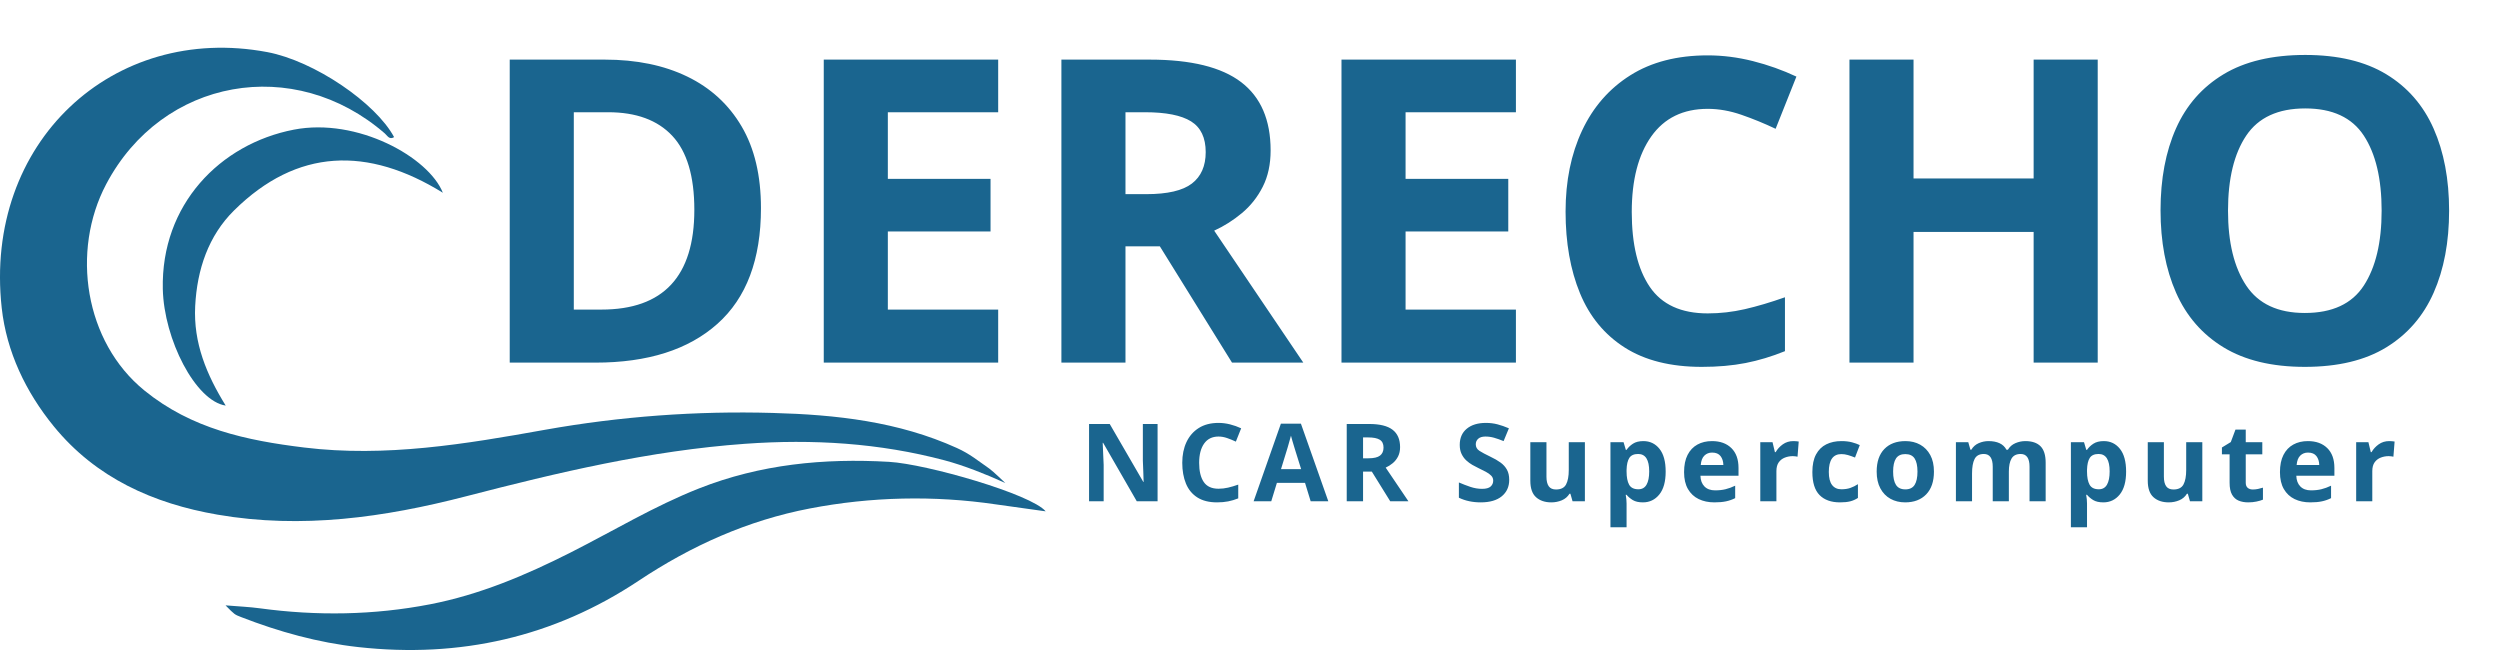
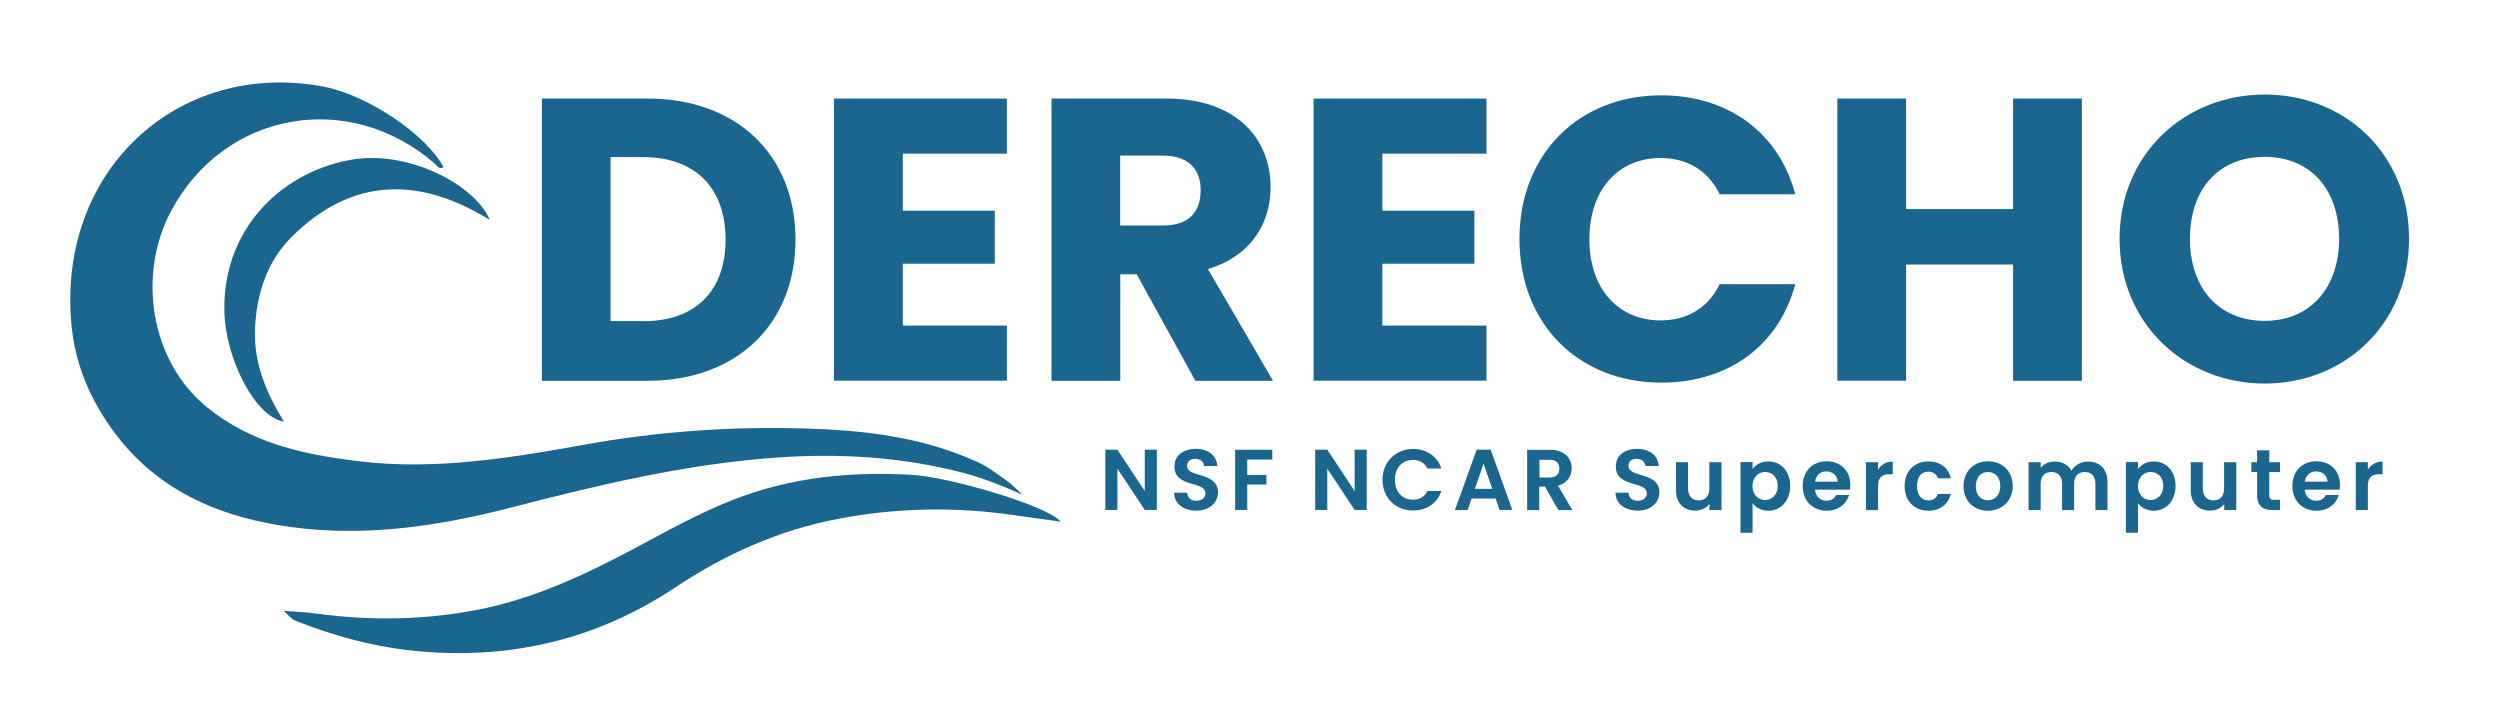
- <svg xmlns="http://www.w3.org/2000/svg" id="Layer_1" data-name="Layer 1" viewBox="0 0 2059.2 535.392">
-   <defs>
-     <style>.cls-1{font-size:349.545px;font-family:Poppins-ExtraBold, Poppins;font-weight:800;}.cls-1,.cls-2,.cls-3{fill:#1A658F;}.cls-2{font-size:89.175px;font-family:Poppins-SemiBold, Poppins;font-weight:600;letter-spacing:0.08em;}</style>
-   </defs>
-   <text class="cls-1" transform="translate(388.396 298.684)">DERECHO</text>
-   <text class="cls-2" transform="translate(889.005 412.901)">NCAR Supercomputer</text>
-   <path class="cls-3" d="M889.072,430.236c-16.477-7.494-34.423-14.542-49.824-18.641-53.912-14.346-108.758-17.663-164.486-13.671-78.421,5.618-154.206,23.652-229.95,43.272-67.061,17.372-135.279,27.069-204.6,15.094-52.877-9.134-100.192-30.263-134.84-72.71C82.3,355.314,66.424,322.2,62.439,285.952,47.465,149.731,154.061,51.4,281.129,75.282c38.8,7.293,89.439,41.894,104.514,70.045-3.892,2.46-5.585-1.236-7.588-2.978-74.663-64.937-183.3-45.8-229.534,41.686-29.119,55.1-17.874,129.866,31.437,169.974,38.934,31.667,84.284,41.2,131.559,46.975,67.159,8.211,133.013-2.864,198.738-14.654a919.111,919.111,0,0,1,187.373-13.81c51.976,1.394,103.338,7.035,151.563,28.866,10.863,4.918,17.081,10.283,26.794,17.022C879.06,420.542,889.072,430.236,889.072,430.236Z" transform="translate(-61.032 -32.381)" />
-   <path class="cls-3" d="M922.327,453.56c-15.539-2.166-28.279-3.875-41-5.728A458.183,458.183,0,0,0,728.02,451.21c-51.127,9.805-97.57,30.672-140.911,59.5-70.012,46.561-147.346,63.914-230.823,54.674-33.4-3.7-65.429-12.6-96.651-24.729-5.383-2.091-5.4-2.055-12.836-9.651,10.666.891,19.534,1.241,28.287,2.429,46.913,6.364,93.71,5.69,140.163-3.3,40.813-7.9,78.783-23.944,115.726-42.634,35.209-17.813,69.045-38.314,105.933-52.847,50.443-19.874,102.746-24.965,156.408-21.864C824.273,414.573,910.628,439.428,922.327,453.56Z" transform="translate(-61.032 -32.381)" />
-   <path class="cls-3" d="M425.8,191.156C364.058,152.941,305.829,154.3,253.81,205.731c-21.123,20.884-30.451,48.587-32.007,78.757-1.562,30.3,9.368,56.516,25.137,81.974-24.947-3.782-50.861-54.617-51.807-95.941-1.593-69.538,47.1-119.589,107.955-131.351C355.326,129.075,414.176,161.857,425.8,191.156Z" transform="translate(-61.032 -32.381)" />
+ <svg xmlns="http://www.w3.org/2000/svg" version="1.1" id="Layer_1" x="0px" y="0px" viewBox="0 0 2173.8 612" style="enable-background:new 0 0 2173.8 612;" xml:space="preserve">
+   <style type="text/css">
+ 	.st0{enable-background:new    ;}
+ 	.st1{fill:#1A668F;}
+ </style>
+   <g class="st0">
+     <path class="st1" d="M691.7,208.4c0,72.7-50.3,122.7-128.6,122.7h-91.9V85.7H563C641.3,85.7,691.7,135.3,691.7,208.4z M559.2,279.3   c45.1,0,71.7-25.9,71.7-71s-26.6-71.7-71.7-71.7h-28.3v142.6H559.2z" />
+     <path class="st1" d="M875.5,133.6H785v49.6h80v46.1h-80v53.8h90.5v47.9H725.2V85.7h150.3V133.6z" />
+     <path class="st1" d="M1014.6,85.7c60.1,0,90.2,34.6,90.2,77.2c0,30.8-16.8,59.8-54.5,71l56.6,97.2h-67.5l-51-92.6h-14.3v92.6h-59.8   V85.7H1014.6z M1011.1,135.3h-37.1v60.8h37.1c22.4,0,32.9-11.5,32.9-30.8C1044,147.2,1033.5,135.3,1011.1,135.3z" />
+     <path class="st1" d="M1292.5,133.6H1202v49.6h80v46.1h-80v53.8h90.5v47.9h-150.3V85.7h150.3V133.6z" />
+     <path class="st1" d="M1444.6,82.9c58.4,0,102.4,32.9,116.4,86h-65.7c-10.1-21-28.7-31.5-51.4-31.5c-36.7,0-61.9,27.3-61.9,70.6   s25.2,70.6,61.9,70.6c22.7,0,41.2-10.5,51.4-31.5h65.7c-14,53.1-58,85.6-116.4,85.6c-72.4,0-123.4-51.4-123.4-124.8   S1372.2,82.9,1444.6,82.9z" />
+     <path class="st1" d="M1750.4,230h-93v101h-59.8V85.7h59.8v96.1h93V85.7h59.8v245.4h-59.8V230z" />
+     <path class="st1" d="M1969.2,333.5c-69.6,0-126.2-52.1-126.2-125.8s56.6-125.5,126.2-125.5c69.9,0,125.5,51.7,125.5,125.5   S2038.8,333.5,1969.2,333.5z M1969.2,279c39.1,0,64.7-28.3,64.7-71.3c0-43.7-25.5-71.3-64.7-71.3c-39.8,0-65,27.6-65,71.3   C1904.2,250.7,1929.4,279,1969.2,279z" />
+   </g>
+   <g class="st0">
+     <path class="st1" d="M1005.9,391v52.4h-10.5l-23.8-35.9v35.9h-10.5V391h10.5l23.8,36v-36H1005.9z" />
+     <path class="st1" d="M1040.3,444c-10.9,0-19.3-5.7-19.4-15.6h11.3c0.3,4.2,3.1,7,8,7c5,0,7.9-2.6,7.9-6.4c0-11.3-27-4.5-26.9-23.5   c0-9.5,7.7-15.2,18.5-15.2c10.7,0,18.1,5.5,18.8,14.9h-11.6c-0.2-3.5-3-6.2-7.5-6.2c-4.1-0.2-7.2,1.9-7.2,6.2   c0,10.5,26.9,4.7,26.9,23.1C1058.9,436.6,1052.3,444,1040.3,444z" />
+     <path class="st1" d="M1074,391.1h32.3v8.5h-21.8V413h16.7v8.3h-16.7v22.1H1074V391.1z" />
+     <path class="st1" d="M1188.4,391v52.4h-10.5l-23.8-35.9v35.9h-10.5V391h10.5l23.8,36v-36H1188.4z" />
+     <path class="st1" d="M1228.7,390.4c11.6,0,21.1,6.2,24.6,17h-12.1c-2.5-5-7-7.5-12.6-7.5c-9.2,0-15.7,6.7-15.7,17.3   c0,10.6,6.5,17.3,15.7,17.3c5.6,0,10.1-2.5,12.6-7.6h12.1c-3.5,10.8-13,17-24.6,17c-15.1,0-26.6-11-26.6-26.7   S1213.7,390.4,1228.7,390.4z" />
+     <path class="st1" d="M1300.5,433.5h-20.9l-3.5,10h-11L1284,391h12.2l18.8,52.4h-11.1L1300.5,433.5z M1290,403.2l-7.6,21.9h15.2   L1290,403.2z" />
+     <path class="st1" d="M1347.7,391.1c12.6,0,18.9,7.3,18.9,16.1c0,6.4-3.5,12.8-11.9,15.1l12.5,21.2h-12.2l-11.6-20.4h-5v20.4h-10.5   v-52.4H1347.7z M1347.4,399.8h-8.8v15.4h8.8c5.9,0,8.5-3.1,8.5-7.8C1355.8,402.7,1353.2,399.8,1347.4,399.8z" />
+     <path class="st1" d="M1424.1,444c-10.9,0-19.3-5.7-19.4-15.6h11.3c0.3,4.2,3.1,7,8,7c5,0,7.9-2.6,7.9-6.4c0-11.3-27-4.5-26.9-23.5   c0-9.5,7.7-15.2,18.5-15.2c10.7,0,18.1,5.5,18.8,14.9h-11.6c-0.2-3.5-3-6.2-7.5-6.2c-4.1-0.2-7.2,1.9-7.2,6.2   c0,10.5,26.9,4.7,26.9,23.1C1442.7,436.6,1436,444,1424.1,444z" />
+     <path class="st1" d="M1497,443.5h-10.6v-5.3c-2.6,3.5-7.2,5.8-12.4,5.8c-9.7,0-16.7-6.3-16.7-17.7v-24.4h10.5v22.9   c0,6.7,3.7,10.3,9.2,10.3c5.7,0,9.3-3.6,9.3-10.3v-22.9h10.6V443.5z" />
+     <path class="st1" d="M1537.6,401.2c10.7,0,19,8.3,19,21.3s-8.3,21.6-19,21.6c-6.5,0-11.2-3.2-13.7-6.6v25.7h-10.5v-61.4h10.5v6   C1526.3,404.4,1531.1,401.2,1537.6,401.2z M1534.8,410.4c-5.6,0-11,4.4-11,12.2s5.3,12.2,11,12.2c5.7,0,11-4.5,11-12.4   S1540.5,410.4,1534.8,410.4z" />
+     <path class="st1" d="M1588.4,444.1c-12.1,0-20.9-8.4-20.9-21.5c0-13.1,8.6-21.5,20.9-21.5c12,0,20.5,8.2,20.5,20.6   c0,1.4-0.1,2.7-0.3,4.1h-30.4c0.5,6.2,4.7,9.6,10,9.6c4.5,0,7-2.2,8.3-5h11.3C1605.5,438.1,1598.6,444.1,1588.4,444.1z    M1578.2,418.8h19.7c-0.2-5.5-4.5-8.9-9.9-8.9C1583,409.8,1579.1,413.1,1578.2,418.8z" />
+     <path class="st1" d="M1633,443.5h-10.5v-41.6h10.5v6.5c2.6-4.3,7-7.1,12.8-7.1v11h-2.8c-6.2,0-10,2.4-10,10.4V443.5z" />
+     <path class="st1" d="M1676.7,401.2c10.4,0,17.3,5.4,19.6,14.7h-11.3c-1.2-3.5-4-5.8-8.3-5.8c-5.9,0-9.8,4.4-9.8,12.5   c0,8.1,3.9,12.5,9.8,12.5c4.4,0,7.1-2,8.3-5.7h11.3c-2.2,8.9-9.2,14.7-19.6,14.7c-12,0-20.6-8.4-20.6-21.5   S1664.7,401.2,1676.7,401.2z" />
+     <path class="st1" d="M1728.4,444.1c-12,0-21.1-8.4-21.1-21.5c0-13.1,9.4-21.5,21.4-21.5c12,0,21.4,8.3,21.4,21.5   C1750.1,435.7,1740.5,444.1,1728.4,444.1z M1728.4,435c5.6,0,10.9-4.1,10.9-12.3c0-8.3-5.2-12.3-10.7-12.3c-5.6,0-10.6,4-10.6,12.3   C1718,430.9,1722.8,435,1728.4,435z" />
+     <path class="st1" d="M1822,420.5c0-6.6-3.7-10.1-9.2-10.1c-5.6,0-9.3,3.5-9.3,10.1v23H1793v-23c0-6.6-3.7-10.1-9.2-10.1   c-5.7,0-9.4,3.5-9.4,10.1v23h-10.5v-41.6h10.5v5c2.6-3.5,7.1-5.6,12.2-5.6c6.5,0,11.8,2.8,14.6,8c2.7-4.7,8.2-8,14.3-8   c10,0,17,6.3,17,17.8v24.4H1822V420.5z" />
+     <path class="st1" d="M1872.7,401.2c10.7,0,19,8.3,19,21.3s-8.3,21.6-19,21.6c-6.5,0-11.2-3.2-13.7-6.6v25.7h-10.5v-61.4h10.5v6   C1861.5,404.4,1866.3,401.2,1872.7,401.2z M1870,410.4c-5.6,0-11,4.4-11,12.2s5.3,12.2,11,12.2c5.7,0,11-4.5,11-12.4   S1875.7,410.4,1870,410.4z" />
+     <path class="st1" d="M1944.6,443.5H1934v-5.3c-2.6,3.5-7.2,5.8-12.4,5.8c-9.7,0-16.7-6.3-16.7-17.7v-24.4h10.5v22.9   c0,6.7,3.7,10.3,9.2,10.3c5.7,0,9.3-3.6,9.3-10.3v-22.9h10.6V443.5z" />
+     <path class="st1" d="M1962.6,410.5h-5v-8.6h5v-10.3h10.6v10.3h9.3v8.6h-9.3v20.1c0,2.8,1.1,4,4.4,4h4.9v8.9h-6.6   c-8,0-13.3-3.4-13.3-12.9V410.5z" />
+     <path class="st1" d="M2014.2,444.1c-12.1,0-20.9-8.4-20.9-21.5c0-13.1,8.6-21.5,20.9-21.5c12,0,20.5,8.2,20.5,20.6   c0,1.4-0.1,2.7-0.3,4.1H2004c0.5,6.2,4.7,9.6,10,9.6c4.5,0,7-2.2,8.3-5h11.3C2031.4,438.1,2024.5,444.1,2014.2,444.1z    M2004.1,418.8h19.7c-0.2-5.5-4.5-8.9-9.9-8.9C2008.9,409.8,2004.9,413.1,2004.1,418.8z" />
+     <path class="st1" d="M2058.9,443.5h-10.5v-41.6h10.5v6.5c2.6-4.3,7-7.1,12.8-7.1v11h-2.8c-6.2,0-10,2.4-10,10.4V443.5z" />
+   </g>
+   <path class="st1" d="M889.1,430.2c-16.5-7.5-34.4-14.5-49.8-18.6c-53.9-14.3-108.8-17.7-164.5-13.7c-78.4,5.6-154.2,23.7-230,43.3  c-67.1,17.4-135.3,27.1-204.6,15.1c-52.9-9.1-100.2-30.3-134.8-72.7c-23.1-28.3-38.9-61.4-42.9-97.6  c-15-136.2,91.6-234.6,218.7-210.7c38.8,7.3,89.4,41.9,104.5,70c-3.9,2.5-5.6-1.2-7.6-3C303.4,77.4,194.8,96.6,148.5,184  c-29.1,55.1-17.9,129.9,31.4,170c38.9,31.7,84.3,41.2,131.6,47c67.2,8.2,133-2.9,198.7-14.7c62-11.1,124.5-15.5,187.4-13.8  c52,1.4,103.3,7,151.6,28.9c10.9,4.9,17.1,10.3,26.8,17C879.1,420.5,889.1,430.2,889.1,430.2L889.1,430.2z" />
+   <path class="st1" d="M922.3,453.6c-15.5-2.2-28.3-3.9-41-5.7c-51.3-7.5-102.5-6.4-153.3,3.4c-51.1,9.8-97.6,30.7-140.9,59.5  c-70,46.6-147.3,63.9-230.8,54.7c-33.4-3.7-65.4-12.6-96.7-24.7c-5.4-2.1-5.4-2.1-12.8-9.7c10.7,0.9,19.5,1.2,28.3,2.4  c46.9,6.4,93.7,5.7,140.2-3.3c40.8-7.9,78.8-23.9,115.7-42.6c35.2-17.8,69-38.3,105.9-52.8c50.4-19.9,102.7-25,156.4-21.9  C824.3,414.6,910.6,439.4,922.3,453.6L922.3,453.6z" />
+   <path class="st1" d="M425.8,191.2c-61.7-38.2-120-36.9-172,14.6c-21.1,20.9-30.5,48.6-32,78.8c-1.6,30.3,9.4,56.5,25.1,82  c-24.9-3.8-50.9-54.6-51.8-95.9c-1.6-69.5,47.1-119.6,108-131.4C355.3,129.1,414.2,161.9,425.8,191.2z" />
</svg>
